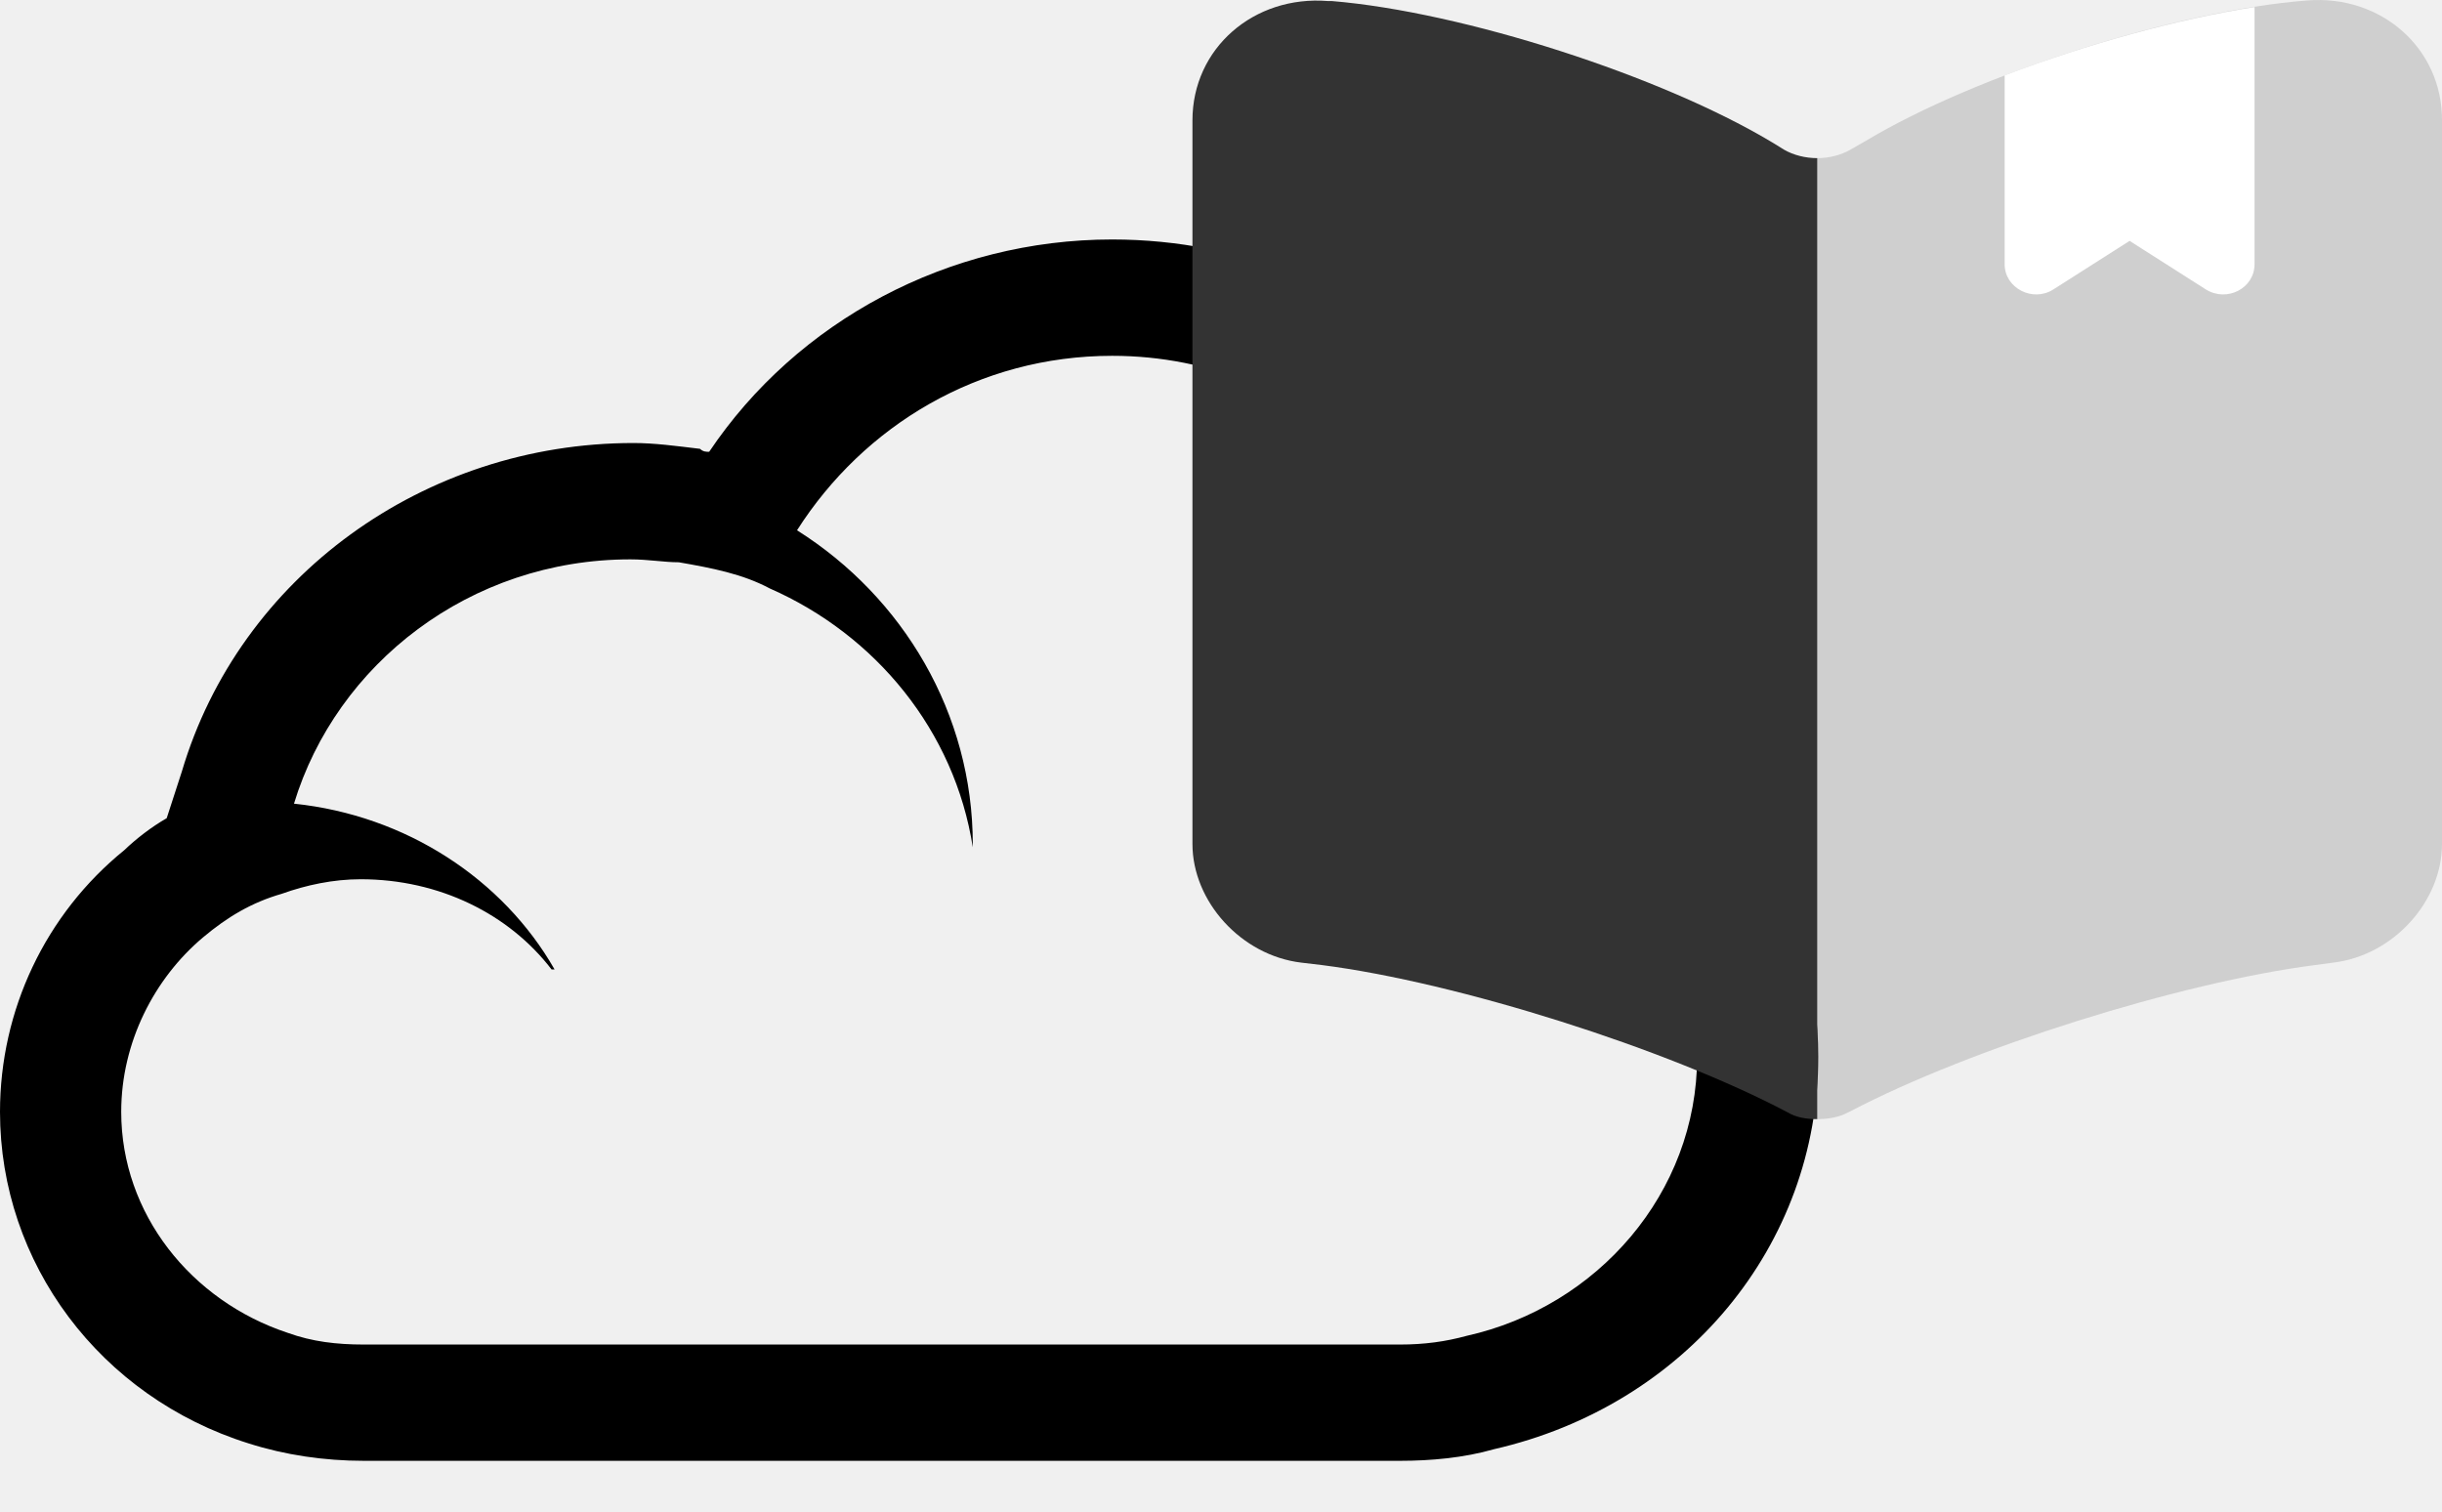
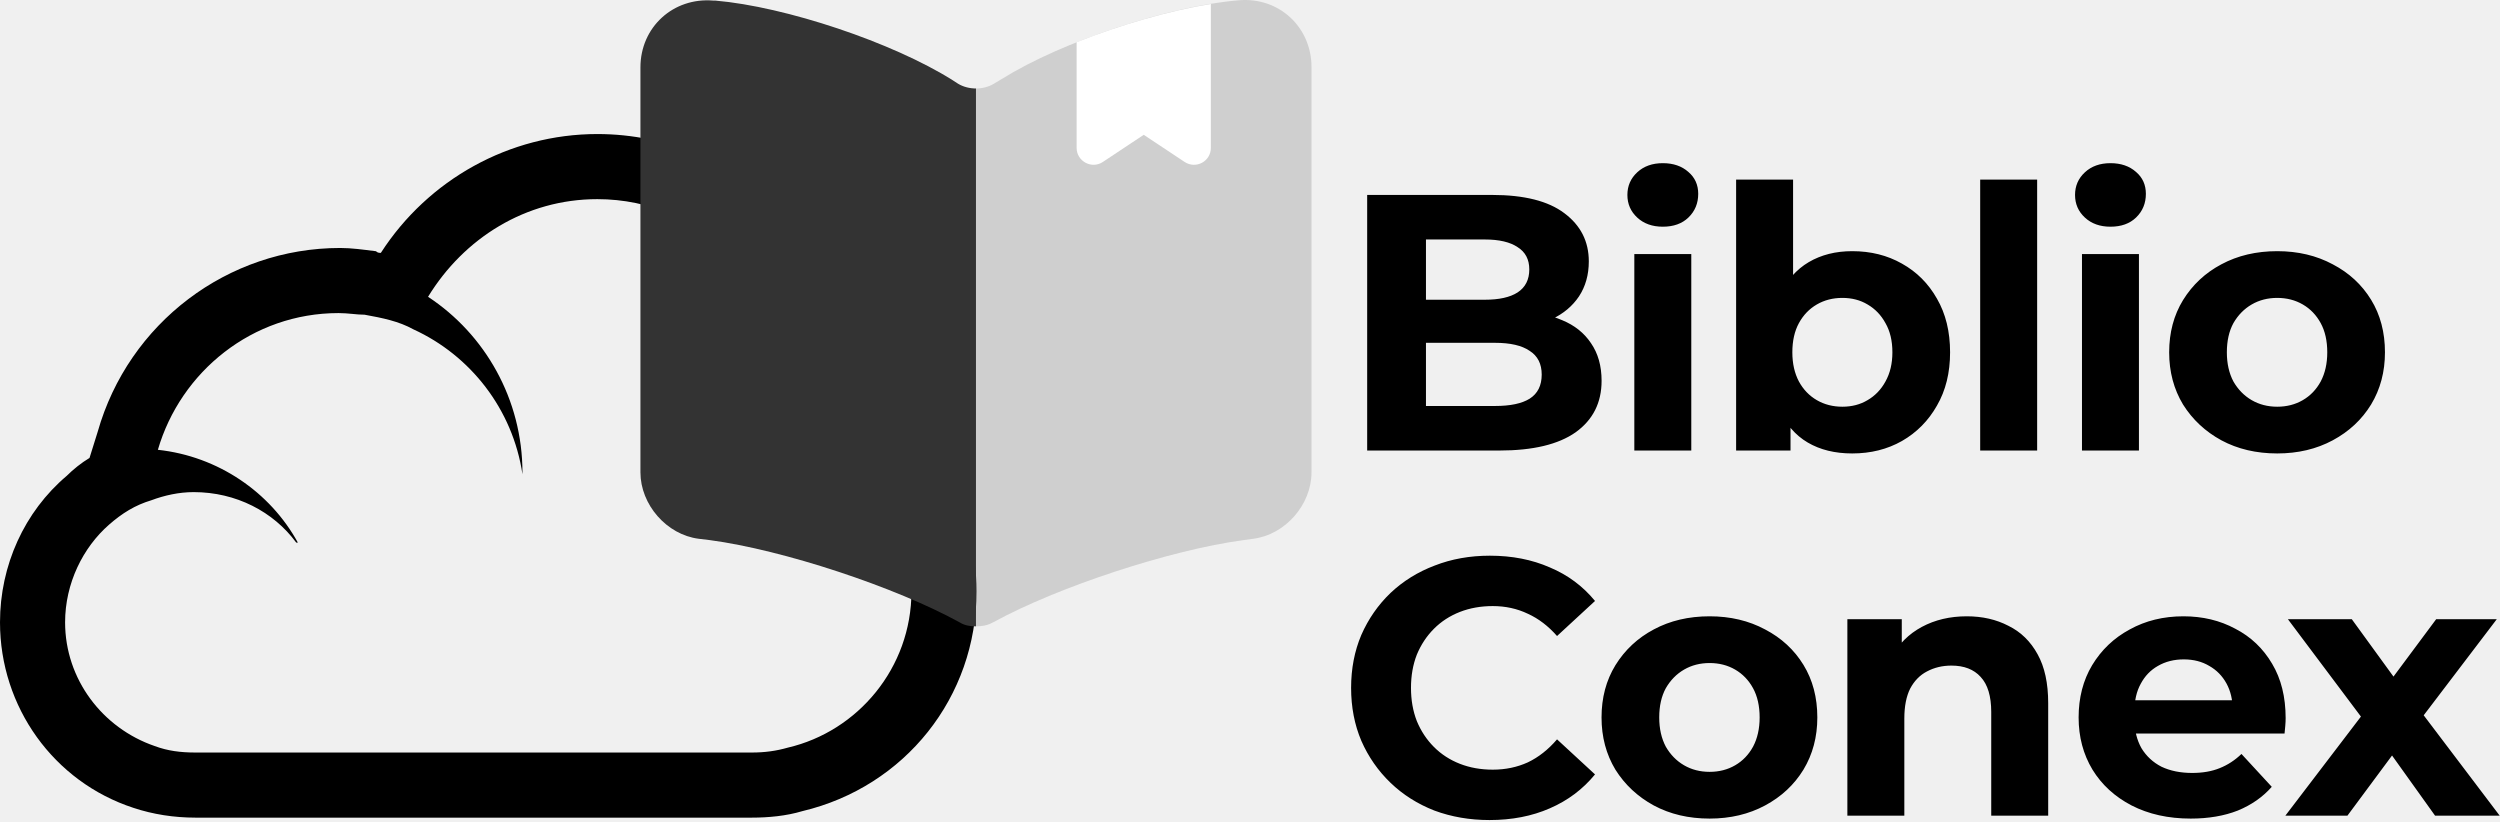
- <svg xmlns="http://www.w3.org/2000/svg" width="42" height="26" viewBox="0 0 42 26" fill="none">
-   <g id="Group 13974">
-     <g id="ð¦ emoji &quot;cloud&quot;">
-       <path id="Vector" d="M19.129 6.12C22.517 6.12 25.227 8.771 25.227 11.972V12.422C23.82 12.522 22.517 13.072 21.527 13.923C22.256 13.523 23.142 13.272 24.081 13.272C24.445 13.272 24.758 13.322 25.071 13.372C25.644 13.472 26.166 13.672 26.635 13.923C28.146 14.773 29.189 16.373 29.189 18.174C29.189 20.525 27.468 22.476 25.227 22.976C24.862 23.076 24.497 23.126 24.081 23.126H6.255C5.786 23.126 5.369 23.076 4.952 22.926C3.284 22.375 2.085 20.875 2.085 19.124C2.085 17.924 2.658 16.824 3.492 16.123C3.909 15.773 4.326 15.523 4.847 15.373C5.264 15.223 5.733 15.123 6.203 15.123C7.558 15.123 8.757 15.723 9.486 16.674H9.538C8.652 15.123 6.984 14.023 5.056 13.823C5.786 11.422 8.079 9.621 10.841 9.621C11.154 9.621 11.415 9.671 11.675 9.671C12.249 9.771 12.77 9.871 13.239 10.121C15.063 10.922 16.419 12.572 16.731 14.573V14.523C16.731 12.272 15.533 10.271 13.708 9.121C14.855 7.32 16.835 6.12 19.129 6.12ZM19.129 4.119C16.314 4.119 13.708 5.52 12.197 7.771C12.145 7.771 12.092 7.771 12.04 7.72C11.623 7.67 11.258 7.62 10.894 7.62C7.297 7.62 4.118 9.921 3.127 13.272L2.867 14.073C2.606 14.223 2.346 14.423 2.137 14.623C0.782 15.723 0 17.374 0 19.124C0 21.725 1.72 24.026 4.274 24.826C4.9 25.026 5.577 25.126 6.255 25.126H24.081C24.602 25.126 25.175 25.076 25.696 24.926C28.98 24.176 31.273 21.425 31.273 18.174C31.273 15.723 29.866 13.422 27.677 12.172L27.364 12.022V11.972C27.312 7.67 23.664 4.119 19.129 4.119Z" fill="black" />
-     </g>
-     <g id="ð¦ icon &quot;book saved&quot;">
-       <g id="Group">
-         <path id="Vector_2" opacity="0.4" d="M31.255 2.72V19.249C31.437 19.249 31.631 19.218 31.781 19.135L31.824 19.115C33.887 18.032 37.487 16.898 39.819 16.599L40.13 16.557C41.162 16.434 42 15.506 42 14.516V2.06C42 0.833 40.958 -0.095 39.679 0.008C37.422 0.183 34.005 1.276 32.093 2.421L31.824 2.575C31.663 2.668 31.459 2.72 31.255 2.72Z" fill="#9E9E9E" />
-         <path id="Vector_3" d="M20.509 2.07V14.516C20.509 15.505 21.347 16.433 22.379 16.557L22.734 16.599C25.076 16.898 28.686 18.042 30.75 19.135C30.889 19.218 31.061 19.249 31.255 19.249V2.72C31.05 2.72 30.846 2.668 30.685 2.575L30.502 2.462C28.59 1.307 25.162 0.204 22.905 0.018H22.841C21.562 -0.085 20.509 0.833 20.509 2.07Z" fill="#333333" />
-         <path id="Vector_4" d="M38.776 0.121V4.545C38.776 4.957 38.303 5.205 37.938 4.978L36.627 4.143L35.316 4.978C34.962 5.205 34.478 4.957 34.478 4.545V1.297C35.886 0.761 37.455 0.328 38.776 0.121Z" fill="white" />
-       </g>
-     </g>
-   </g>
+ <svg xmlns="http://www.w3.org/2000/svg" width="849" height="279" viewBox="0 0 849 279" fill="none">
+   <path d="M202.853 67.631C238.78 67.631 267.522 96.925 267.522 132.3V137.275C252.598 138.38 238.78 144.46 228.278 153.857C236.016 149.435 245.413 146.671 255.362 146.671C259.231 146.671 262.548 147.224 265.864 147.777C271.944 148.882 277.471 151.093 282.446 153.857C298.475 163.253 309.53 180.941 309.53 200.839C309.53 226.817 291.29 248.374 267.522 253.901C263.653 255.007 259.784 255.559 255.362 255.559H66.328C61.353 255.559 56.931 255.007 52.51 253.348C34.822 247.268 22.109 230.686 22.109 211.341C22.109 198.075 28.189 185.915 37.033 178.177C41.455 174.308 45.877 171.544 51.404 169.886C55.826 168.228 60.8 167.122 65.775 167.122C80.146 167.122 92.859 173.755 100.597 184.257H101.15C91.753 167.122 74.066 154.962 53.615 152.751C61.353 126.22 85.673 106.322 114.968 106.322C118.285 106.322 121.048 106.875 123.812 106.875C129.892 107.98 135.419 109.085 140.394 111.849C159.739 120.693 174.11 138.933 177.427 161.042V160.489C177.427 135.617 164.714 113.507 145.368 100.794C157.529 80.896 178.532 67.631 202.853 67.631ZM202.853 45.521C173.005 45.521 145.368 60.998 129.339 85.871C128.786 85.871 128.234 85.871 127.681 85.318C123.259 84.765 119.39 84.213 115.521 84.213C77.382 84.213 43.666 109.638 33.164 146.671L30.4 155.515C27.637 157.173 24.873 159.384 22.662 161.595C8.291 173.755 0 191.995 0 211.341C0 240.083 18.24 265.509 45.324 274.352C51.957 276.563 59.142 277.669 66.328 277.669H255.362C260.889 277.669 266.969 277.116 272.497 275.458C307.319 267.167 331.639 236.766 331.639 200.839C331.639 173.755 316.715 148.329 293.5 134.511L290.184 132.853V132.3C289.631 84.765 250.94 45.521 202.853 45.521Z" fill="black" />
+   <path opacity="0.4" d="M331.44 30.055V212.714C333.377 212.714 335.428 212.372 337.023 211.461L337.479 211.233C359.357 199.268 397.53 186.734 422.257 183.43L425.561 182.974C436.5 181.606 445.388 171.351 445.388 160.412V22.762C445.388 9.202 434.335 -1.053 420.775 0.087C396.846 2.024 360.611 14.102 340.328 26.751L337.479 28.459C335.77 29.485 333.605 30.055 331.44 30.055Z" fill="#9E9E9E" />
+   <path d="M217.492 22.874V160.41C217.492 171.349 226.38 181.604 237.319 182.972L241.079 183.427C265.92 186.732 304.207 199.38 326.084 211.459C327.566 212.37 329.389 212.713 331.44 212.713V30.053C329.275 30.053 327.11 29.483 325.401 28.458L323.464 27.204C303.181 14.442 266.831 2.25 242.902 0.199H242.218C228.658 -0.941 217.492 9.201 217.492 22.874Z" fill="#333333" />
+   <path d="M411.203 1.341V50.224C411.203 54.782 406.19 57.517 402.315 55.01L388.414 45.78L374.512 55.01C370.752 57.517 365.624 54.782 365.624 50.224V14.33C380.551 8.405 397.188 3.62 411.203 1.341Z" fill="white" />
+   <path d="M464.292 153V66.2H506.7C517.612 66.2 525.796 68.267 531.252 72.4C536.791 76.533 539.56 81.989 539.56 88.768C539.56 93.315 538.444 97.283 536.212 100.672C533.98 103.979 530.921 106.541 527.036 108.36C523.151 110.179 518.687 111.088 513.644 111.088L516 106.004C521.456 106.004 526.292 106.913 530.508 108.732C534.724 110.468 537.989 113.072 540.304 116.544C542.701 120.016 543.9 124.273 543.9 129.316C543.9 136.756 540.965 142.584 535.096 146.8C529.227 150.933 520.588 153 509.18 153H464.292ZM484.256 137.872H507.692C512.9 137.872 516.827 137.045 519.472 135.392C522.2 133.656 523.564 130.928 523.564 127.208C523.564 123.571 522.2 120.884 519.472 119.148C516.827 117.329 512.9 116.42 507.692 116.42H482.768V101.788H504.22C509.097 101.788 512.817 100.961 515.38 99.308C518.025 97.572 519.348 94.968 519.348 91.496C519.348 88.107 518.025 85.585 515.38 83.932C512.817 82.196 509.097 81.328 504.22 81.328H484.256V137.872ZM555.016 153V86.288H574.36V153H555.016ZM564.688 76.988C561.134 76.988 558.24 75.955 556.008 73.888C553.776 71.821 552.66 69.259 552.66 66.2C552.66 63.141 553.776 60.579 556.008 58.512C558.24 56.445 561.134 55.412 564.688 55.412C568.243 55.412 571.136 56.404 573.368 58.388C575.6 60.289 576.716 62.769 576.716 65.828C576.716 69.052 575.6 71.739 573.368 73.888C571.219 75.955 568.326 76.988 564.688 76.988ZM629.017 153.992C623.148 153.992 618.105 152.752 613.889 150.272C609.673 147.792 606.449 144.031 604.217 138.988C601.985 133.863 600.869 127.415 600.869 119.644C600.869 111.791 602.027 105.343 604.341 100.3C606.739 95.257 610.045 91.496 614.261 89.016C618.477 86.536 623.396 85.296 629.017 85.296C635.3 85.296 640.921 86.701 645.881 89.512C650.924 92.323 654.892 96.291 657.785 101.416C660.761 106.541 662.249 112.617 662.249 119.644C662.249 126.588 660.761 132.623 657.785 137.748C654.892 142.873 650.924 146.883 645.881 149.776C640.921 152.587 635.3 153.992 629.017 153.992ZM589.585 153V60.992H608.929V99.804L607.689 119.52L608.061 139.36V153H589.585ZM625.669 138.12C628.893 138.12 631.745 137.376 634.225 135.888C636.788 134.4 638.813 132.292 640.301 129.564C641.872 126.753 642.657 123.447 642.657 119.644C642.657 115.759 641.872 112.452 640.301 109.724C638.813 106.996 636.788 104.888 634.225 103.4C631.745 101.912 628.893 101.168 625.669 101.168C622.445 101.168 619.552 101.912 616.989 103.4C614.427 104.888 612.401 106.996 610.913 109.724C609.425 112.452 608.681 115.759 608.681 119.644C608.681 123.447 609.425 126.753 610.913 129.564C612.401 132.292 614.427 134.4 616.989 135.888C619.552 137.376 622.445 138.12 625.669 138.12ZM672.471 153V60.992H691.815V153H672.471ZM707.039 153V86.288H726.383V153H707.039ZM716.711 76.988C713.157 76.988 710.263 75.955 708.031 73.888C705.799 71.821 704.683 69.259 704.683 66.2C704.683 63.141 705.799 60.579 708.031 58.512C710.263 56.445 713.157 55.412 716.711 55.412C720.266 55.412 723.159 56.404 725.391 58.388C727.623 60.289 728.739 62.769 728.739 65.828C728.739 69.052 727.623 71.739 725.391 73.888C723.242 75.955 720.349 76.988 716.711 76.988ZM773.352 153.992C766.243 153.992 759.919 152.504 754.38 149.528C748.924 146.552 744.584 142.501 741.36 137.376C738.219 132.168 736.648 126.257 736.648 119.644C736.648 112.948 738.219 107.037 741.36 101.912C744.584 96.704 748.924 92.653 754.38 89.76C759.919 86.784 766.243 85.296 773.352 85.296C780.379 85.296 786.662 86.784 792.2 89.76C797.739 92.653 802.079 96.663 805.22 101.788C808.362 106.913 809.932 112.865 809.932 119.644C809.932 126.257 808.362 132.168 805.22 137.376C802.079 142.501 797.739 146.552 792.2 149.528C786.662 152.504 780.379 153.992 773.352 153.992ZM773.352 138.12C776.576 138.12 779.47 137.376 782.032 135.888C784.595 134.4 786.62 132.292 788.108 129.564C789.596 126.753 790.34 123.447 790.34 119.644C790.34 115.759 789.596 112.452 788.108 109.724C786.62 106.996 784.595 104.888 782.032 103.4C779.47 101.912 776.576 101.168 773.352 101.168C770.128 101.168 767.235 101.912 764.672 103.4C762.11 104.888 760.043 106.996 758.472 109.724C756.984 112.452 756.24 115.759 756.24 119.644C756.24 123.447 756.984 126.753 758.472 129.564C760.043 132.292 762.11 134.4 764.672 135.888C767.235 137.376 770.128 138.12 773.352 138.12ZM505.832 278.488C499.136 278.488 492.895 277.413 487.108 275.264C481.404 273.032 476.444 269.891 472.228 265.84C468.012 261.789 464.705 257.036 462.308 251.58C459.993 246.124 458.836 240.131 458.836 233.6C458.836 227.069 459.993 221.076 462.308 215.62C464.705 210.164 468.012 205.411 472.228 201.36C476.527 197.309 481.528 194.209 487.232 192.06C492.936 189.828 499.177 188.712 505.956 188.712C513.479 188.712 520.257 190.035 526.292 192.68C532.409 195.243 537.535 199.045 541.668 204.088L528.772 215.992C525.796 212.603 522.489 210.081 518.852 208.428C515.215 206.692 511.247 205.824 506.948 205.824C502.897 205.824 499.177 206.485 495.788 207.808C492.399 209.131 489.464 211.032 486.984 213.512C484.504 215.992 482.561 218.927 481.156 222.316C479.833 225.705 479.172 229.467 479.172 233.6C479.172 237.733 479.833 241.495 481.156 244.884C482.561 248.273 484.504 251.208 486.984 253.688C489.464 256.168 492.399 258.069 495.788 259.392C499.177 260.715 502.897 261.376 506.948 261.376C511.247 261.376 515.215 260.549 518.852 258.896C522.489 257.16 525.796 254.556 528.772 251.084L541.668 262.988C537.535 268.031 532.409 271.875 526.292 274.52C520.257 277.165 513.437 278.488 505.832 278.488ZM580.585 277.992C573.475 277.992 567.151 276.504 561.613 273.528C556.157 270.552 551.817 266.501 548.593 261.376C545.451 256.168 543.881 250.257 543.881 243.644C543.881 236.948 545.451 231.037 548.593 225.912C551.817 220.704 556.157 216.653 561.613 213.76C567.151 210.784 573.475 209.296 580.585 209.296C587.611 209.296 593.894 210.784 599.433 213.76C604.971 216.653 609.311 220.663 612.453 225.788C615.594 230.913 617.165 236.865 617.165 243.644C617.165 250.257 615.594 256.168 612.453 261.376C609.311 266.501 604.971 270.552 599.433 273.528C593.894 276.504 587.611 277.992 580.585 277.992ZM580.585 262.12C583.809 262.12 586.702 261.376 589.265 259.888C591.827 258.4 593.853 256.292 595.341 253.564C596.829 250.753 597.573 247.447 597.573 243.644C597.573 239.759 596.829 236.452 595.341 233.724C593.853 230.996 591.827 228.888 589.265 227.4C586.702 225.912 583.809 225.168 580.585 225.168C577.361 225.168 574.467 225.912 571.905 227.4C569.342 228.888 567.275 230.996 565.705 233.724C564.217 236.452 563.473 239.759 563.473 243.644C563.473 247.447 564.217 250.753 565.705 253.564C567.275 256.292 569.342 258.4 571.905 259.888C574.467 261.376 577.361 262.12 580.585 262.12ZM667.915 209.296C673.205 209.296 677.917 210.371 682.051 212.52C686.267 214.587 689.573 217.811 691.971 222.192C694.368 226.491 695.567 232.029 695.567 238.808V277H676.223V241.784C676.223 236.411 675.024 232.443 672.627 229.88C670.312 227.317 667.005 226.036 662.707 226.036C659.648 226.036 656.879 226.697 654.399 228.02C652.001 229.26 650.1 231.203 648.695 233.848C647.372 236.493 646.711 239.883 646.711 244.016V277H627.367V210.288H645.843V228.764L642.371 223.184C644.768 218.72 648.199 215.289 652.663 212.892C657.127 210.495 662.211 209.296 667.915 209.296ZM743.965 277.992C736.36 277.992 729.664 276.504 723.877 273.528C718.173 270.552 713.751 266.501 710.609 261.376C707.468 256.168 705.897 250.257 705.897 243.644C705.897 236.948 707.427 231.037 710.485 225.912C713.627 220.704 717.884 216.653 723.257 213.76C728.631 210.784 734.707 209.296 741.485 209.296C748.016 209.296 753.885 210.701 759.093 213.512C764.384 216.24 768.559 220.208 771.617 225.416C774.676 230.541 776.205 236.7 776.205 243.892C776.205 244.636 776.164 245.504 776.081 246.496C775.999 247.405 775.916 248.273 775.833 249.1H721.645V237.816H765.665L758.225 241.164C758.225 237.692 757.523 234.675 756.117 232.112C754.712 229.549 752.769 227.565 750.289 226.16C747.809 224.672 744.916 223.928 741.609 223.928C738.303 223.928 735.368 224.672 732.805 226.16C730.325 227.565 728.383 229.591 726.977 232.236C725.572 234.799 724.869 237.857 724.869 241.412V244.388C724.869 248.025 725.655 251.249 727.225 254.06C728.879 256.788 731.152 258.896 734.045 260.384C737.021 261.789 740.493 262.492 744.461 262.492C748.016 262.492 751.116 261.955 753.761 260.88C756.489 259.805 758.969 258.193 761.201 256.044L771.493 267.204C768.435 270.676 764.591 273.363 759.961 275.264C755.332 277.083 750 277.992 743.965 277.992ZM776.107 277L805.991 237.816L805.619 248.48L776.975 210.288H798.675L816.779 235.212L808.595 235.46L827.319 210.288H847.903L819.135 248.108V237.692L848.895 277H826.947L807.975 250.464L816.035 251.58L797.187 277H776.107Z" fill="black" />
</svg>
